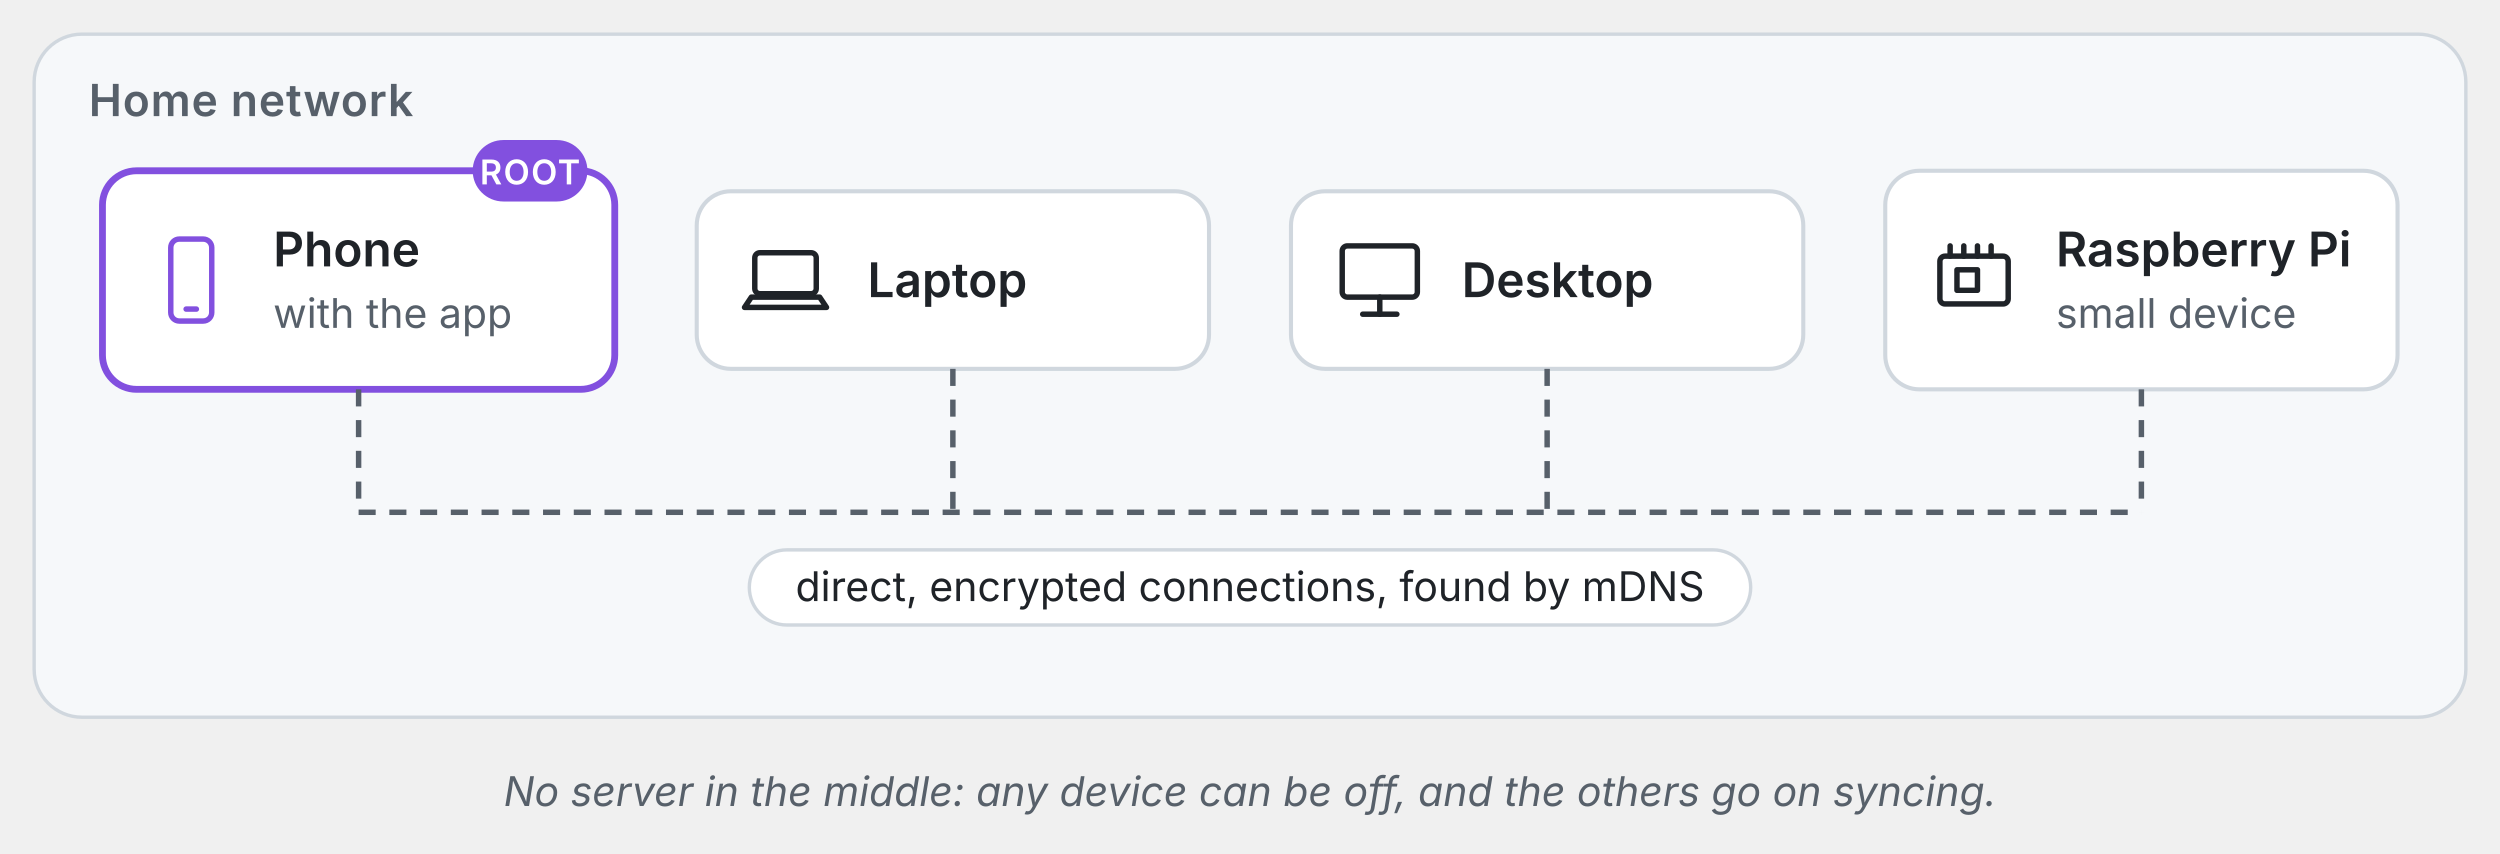
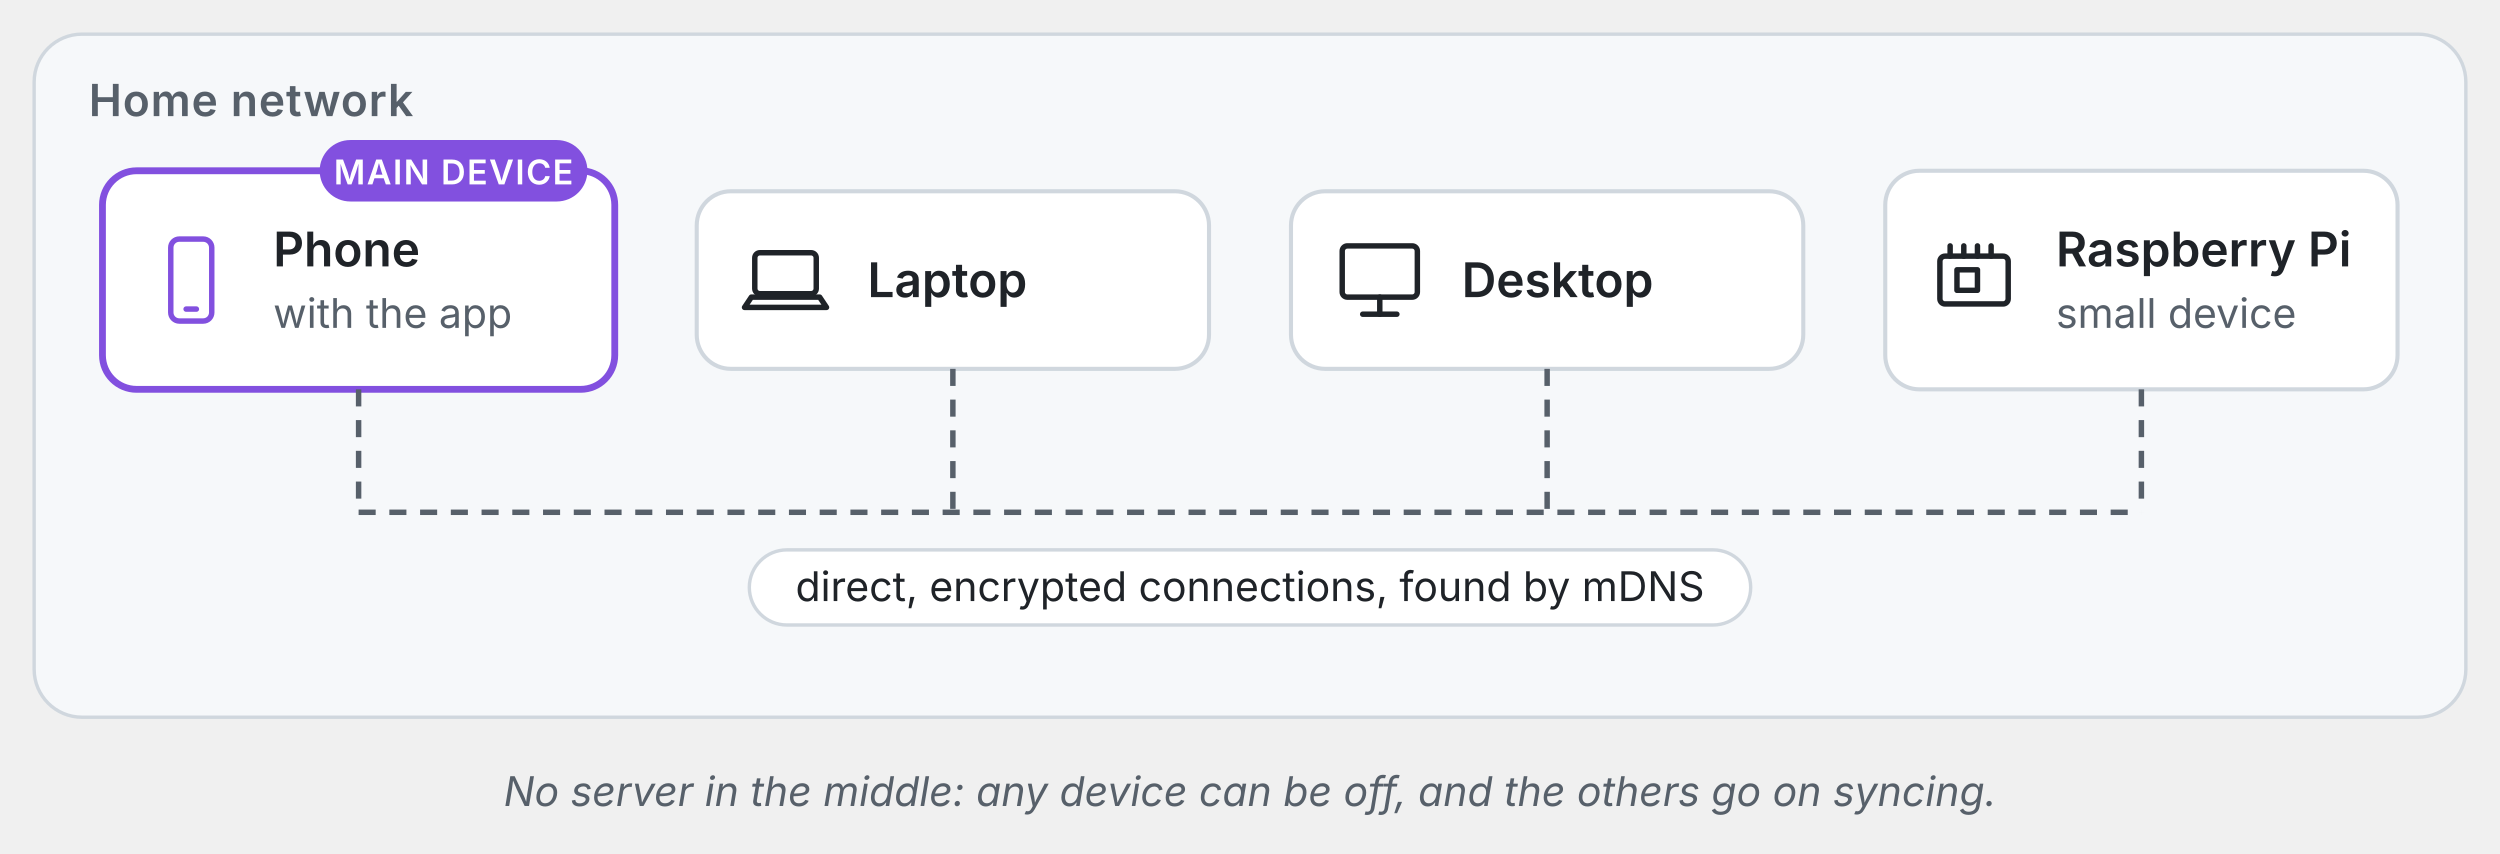
<svg xmlns="http://www.w3.org/2000/svg" width="732" height="250" viewBox="0 0 732 250" role="img" aria-label="At home every device talks to every other one directly">
  <style>
  .bg { fill: none; }
  .zone { fill: #f6f8fa; stroke: #d0d7de; stroke-width: 1; }
  .zone-t { fill: #57606a; font: 600 13px system-ui, -apple-system, 'Segoe UI', sans-serif; letter-spacing: .02em; }
  .card { fill: #ffffff; stroke: #d0d7de; stroke-width: 1.2; }
  .card.key { stroke: #8250df; stroke-width: 2; }
  .card.srv { fill: #fff8c5; stroke: #d4a72c; }
  .t { fill: #1f2328; font: 600 14px system-ui, -apple-system, 'Segoe UI', sans-serif; }
  .s { fill: #57606a; font: 12px system-ui, -apple-system, 'Segoe UI', sans-serif; }
  .ic { fill: none; stroke: #1f2328; stroke-width: 1.6; stroke-linecap: round; stroke-linejoin: round; }
  .key .ic, .ic.key { stroke: #8250df; }
  .badge { fill: #8250df; }
  .badge-t { fill: #ffffff; font: 600 10px system-ui, -apple-system, 'Segoe UI', sans-serif; letter-spacing: .04em; }
  .e-tunnel { fill: none; stroke: #0969da; stroke-width: 3; }
  .e-home { fill: none; stroke: #57606a; stroke-width: 1.6; stroke-dasharray: 5 4; }
  .e-pair { fill: none; stroke: #8250df; stroke-width: 1.8; }
  .e-e2e { fill: none; stroke: #1a7f37; stroke-width: 1.8; stroke-dasharray: 2 4; stroke-linecap: round; }
  .a-tunnel { fill: #0969da; } .a-home { fill: #57606a; } .a-pair { fill: #8250df; } .a-e2e { fill: #1a7f37; }
  .lbl-bg { fill: #ffffff; stroke: #d0d7de; stroke-width: 1; }
  .lbl { fill: #1f2328; font: 12px system-ui, -apple-system, 'Segoe UI', sans-serif; }
  .lbl.tunnel { fill: #0969da; } .lbl.pair { fill: #8250df; } .lbl.e2e { fill: #1a7f37; }
  .note { fill: #57606a; font: italic 12px system-ui, -apple-system, 'Segoe UI', sans-serif; }
  @media (prefers-color-scheme: dark) {
    .zone { fill: #161b22; stroke: #30363d; }
    .zone-t, .s, .note { fill: #8b949e; }
    .card { fill: #0d1117; stroke: #3d444d; }
    .card.key { stroke: #a371f7; }
    .card.srv { fill: #272115; stroke: #9e6a03; }
    .t, .lbl { fill: #e6edf3; }
    .ic { stroke: #e6edf3; }
    .key .ic, .ic.key { stroke: #a371f7; }
    .badge { fill: #a371f7; }
    .badge-t { fill: #0d1117; }
    .e-tunnel { stroke: #4493f8; } .a-tunnel { fill: #4493f8; } .lbl.tunnel { fill: #4493f8; }
    .e-home { stroke: #8b949e; } .a-home { fill: #8b949e; }
    .e-pair { stroke: #a371f7; } .a-pair { fill: #a371f7; } .lbl.pair { fill: #a371f7; }
    .e-e2e { stroke: #3fb950; } .a-e2e { fill: #3fb950; } .lbl.e2e { fill: #3fb950; }
    .lbl-bg { fill: #0d1117; stroke: #3d444d; }
  }
</style>
  <rect class="zone" x="10" y="10" width="712" height="200" rx="14" />
  <text class="zone-t" x="26" y="34">Home network</text>
  <g class="key">
    <rect class="card key" x="30.0" y="50.0" width="150" height="64" rx="10" />
    <g transform="translate(42.0,68)" class="ic">
      <rect x="8" y="2" width="12" height="24" rx="2.5" />
      <line x1="12.5" y1="22.5" x2="15.5" y2="22.5" />
    </g>
    <text class="t" x="80.0" y="78">Phone</text>
    <text class="s" x="80.0" y="96">with the app</text>
-     <rect class="badge" x="138.4" y="41.0" width="33.6" height="18" rx="9" />
-     <text class="badge-t" x="155.2" y="54.0" text-anchor="middle">ROOT</text>
+     <rect class="badge" x="93.6" y="41.0" width="78.4" height="18" rx="9" />
+     <text class="badge-t" x="132.8" y="54.0" text-anchor="middle">MAIN DEVICE</text>
  </g>
  <path class="e-home" d="M105.0,114.0 L105.0,150" />
  <g class="">
    <rect class="card " x="204.0" y="56.0" width="150" height="52" rx="10" />
    <g transform="translate(216.0,68)" class="ic">
      <rect x="5" y="6" width="18" height="12" rx="1.5" />
      <path d="M2 22h24l-2 -3H4z" />
    </g>
    <text class="t" x="254.0" y="87">Laptop</text>
  </g>
  <path class="e-home" d="M279.0,108.0 L279.0,150" />
  <g class="">
    <rect class="card " x="378.0" y="56.0" width="150" height="52" rx="10" />
    <g transform="translate(390.0,68)" class="ic">
      <rect x="3" y="4" width="22" height="15" rx="1.5" />
      <line x1="14" y1="19" x2="14" y2="24" />
      <line x1="9" y1="24" x2="19" y2="24" />
    </g>
    <text class="t" x="428.0" y="87">Desktop</text>
  </g>
  <path class="e-home" d="M453.0,108.0 L453.0,150" />
  <g class="">
    <rect class="card " x="552.0" y="50.0" width="150" height="64" rx="10" />
    <g transform="translate(564.0,68)" class="ic">
      <rect x="4" y="7" width="20" height="14" rx="1.5" />
      <rect x="9" y="11" width="6" height="6" />
      <line x1="7" y1="4" x2="7" y2="7" />
      <line x1="11" y1="4" x2="11" y2="7" />
      <line x1="15" y1="4" x2="15" y2="7" />
      <line x1="19" y1="4" x2="19" y2="7" />
    </g>
    <text class="t" x="602.0" y="78">Raspberry Pi</text>
    <text class="s" x="602.0" y="96">small device</text>
  </g>
  <path class="e-home" d="M627.0,114.0 L627.0,150" />
  <path class="e-home" d="M105.0,150 L627.0,150" />
  <text class="note" x="366.0" y="236" text-anchor="middle">No server in the middle: any device can be off, and the others go on syncing.</text>
  <rect class="lbl-bg" x="219.4" y="161.0" width="293.2" height="22" rx="11.0" />
  <text class="lbl home" x="366.0" y="176.0" text-anchor="middle">direct, encrypted connections, found by mDNS</text>
</svg>
